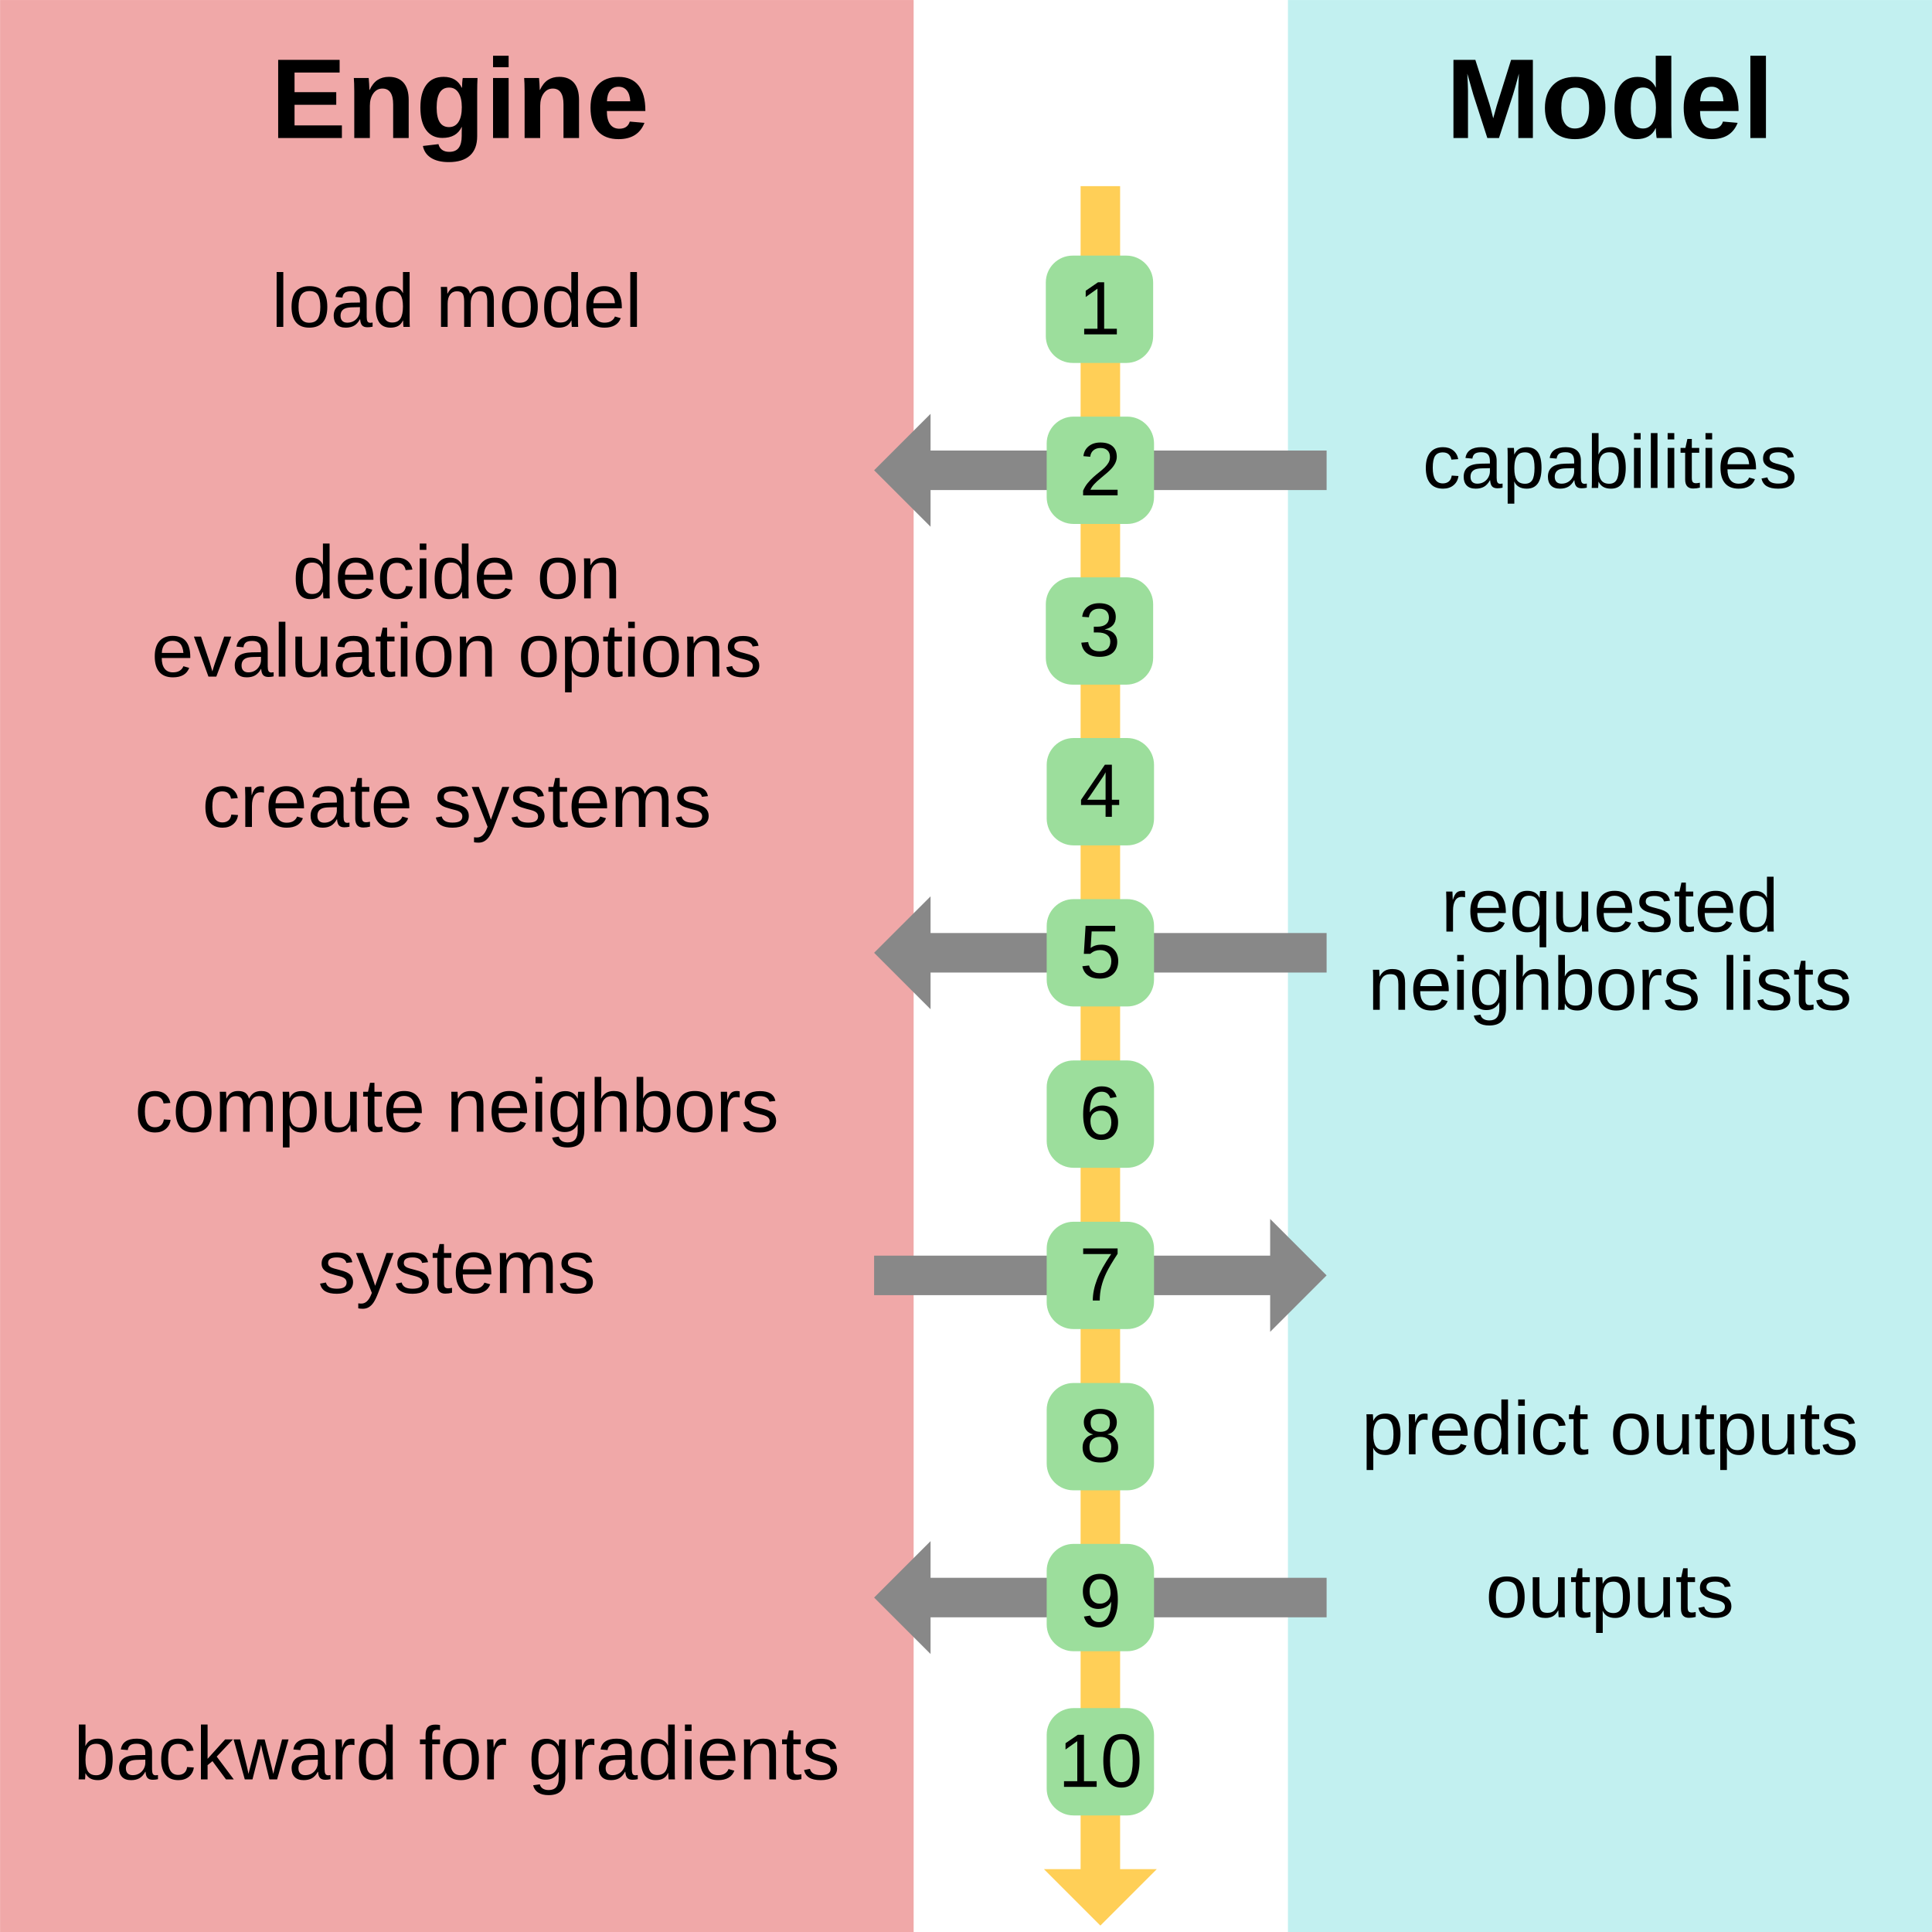
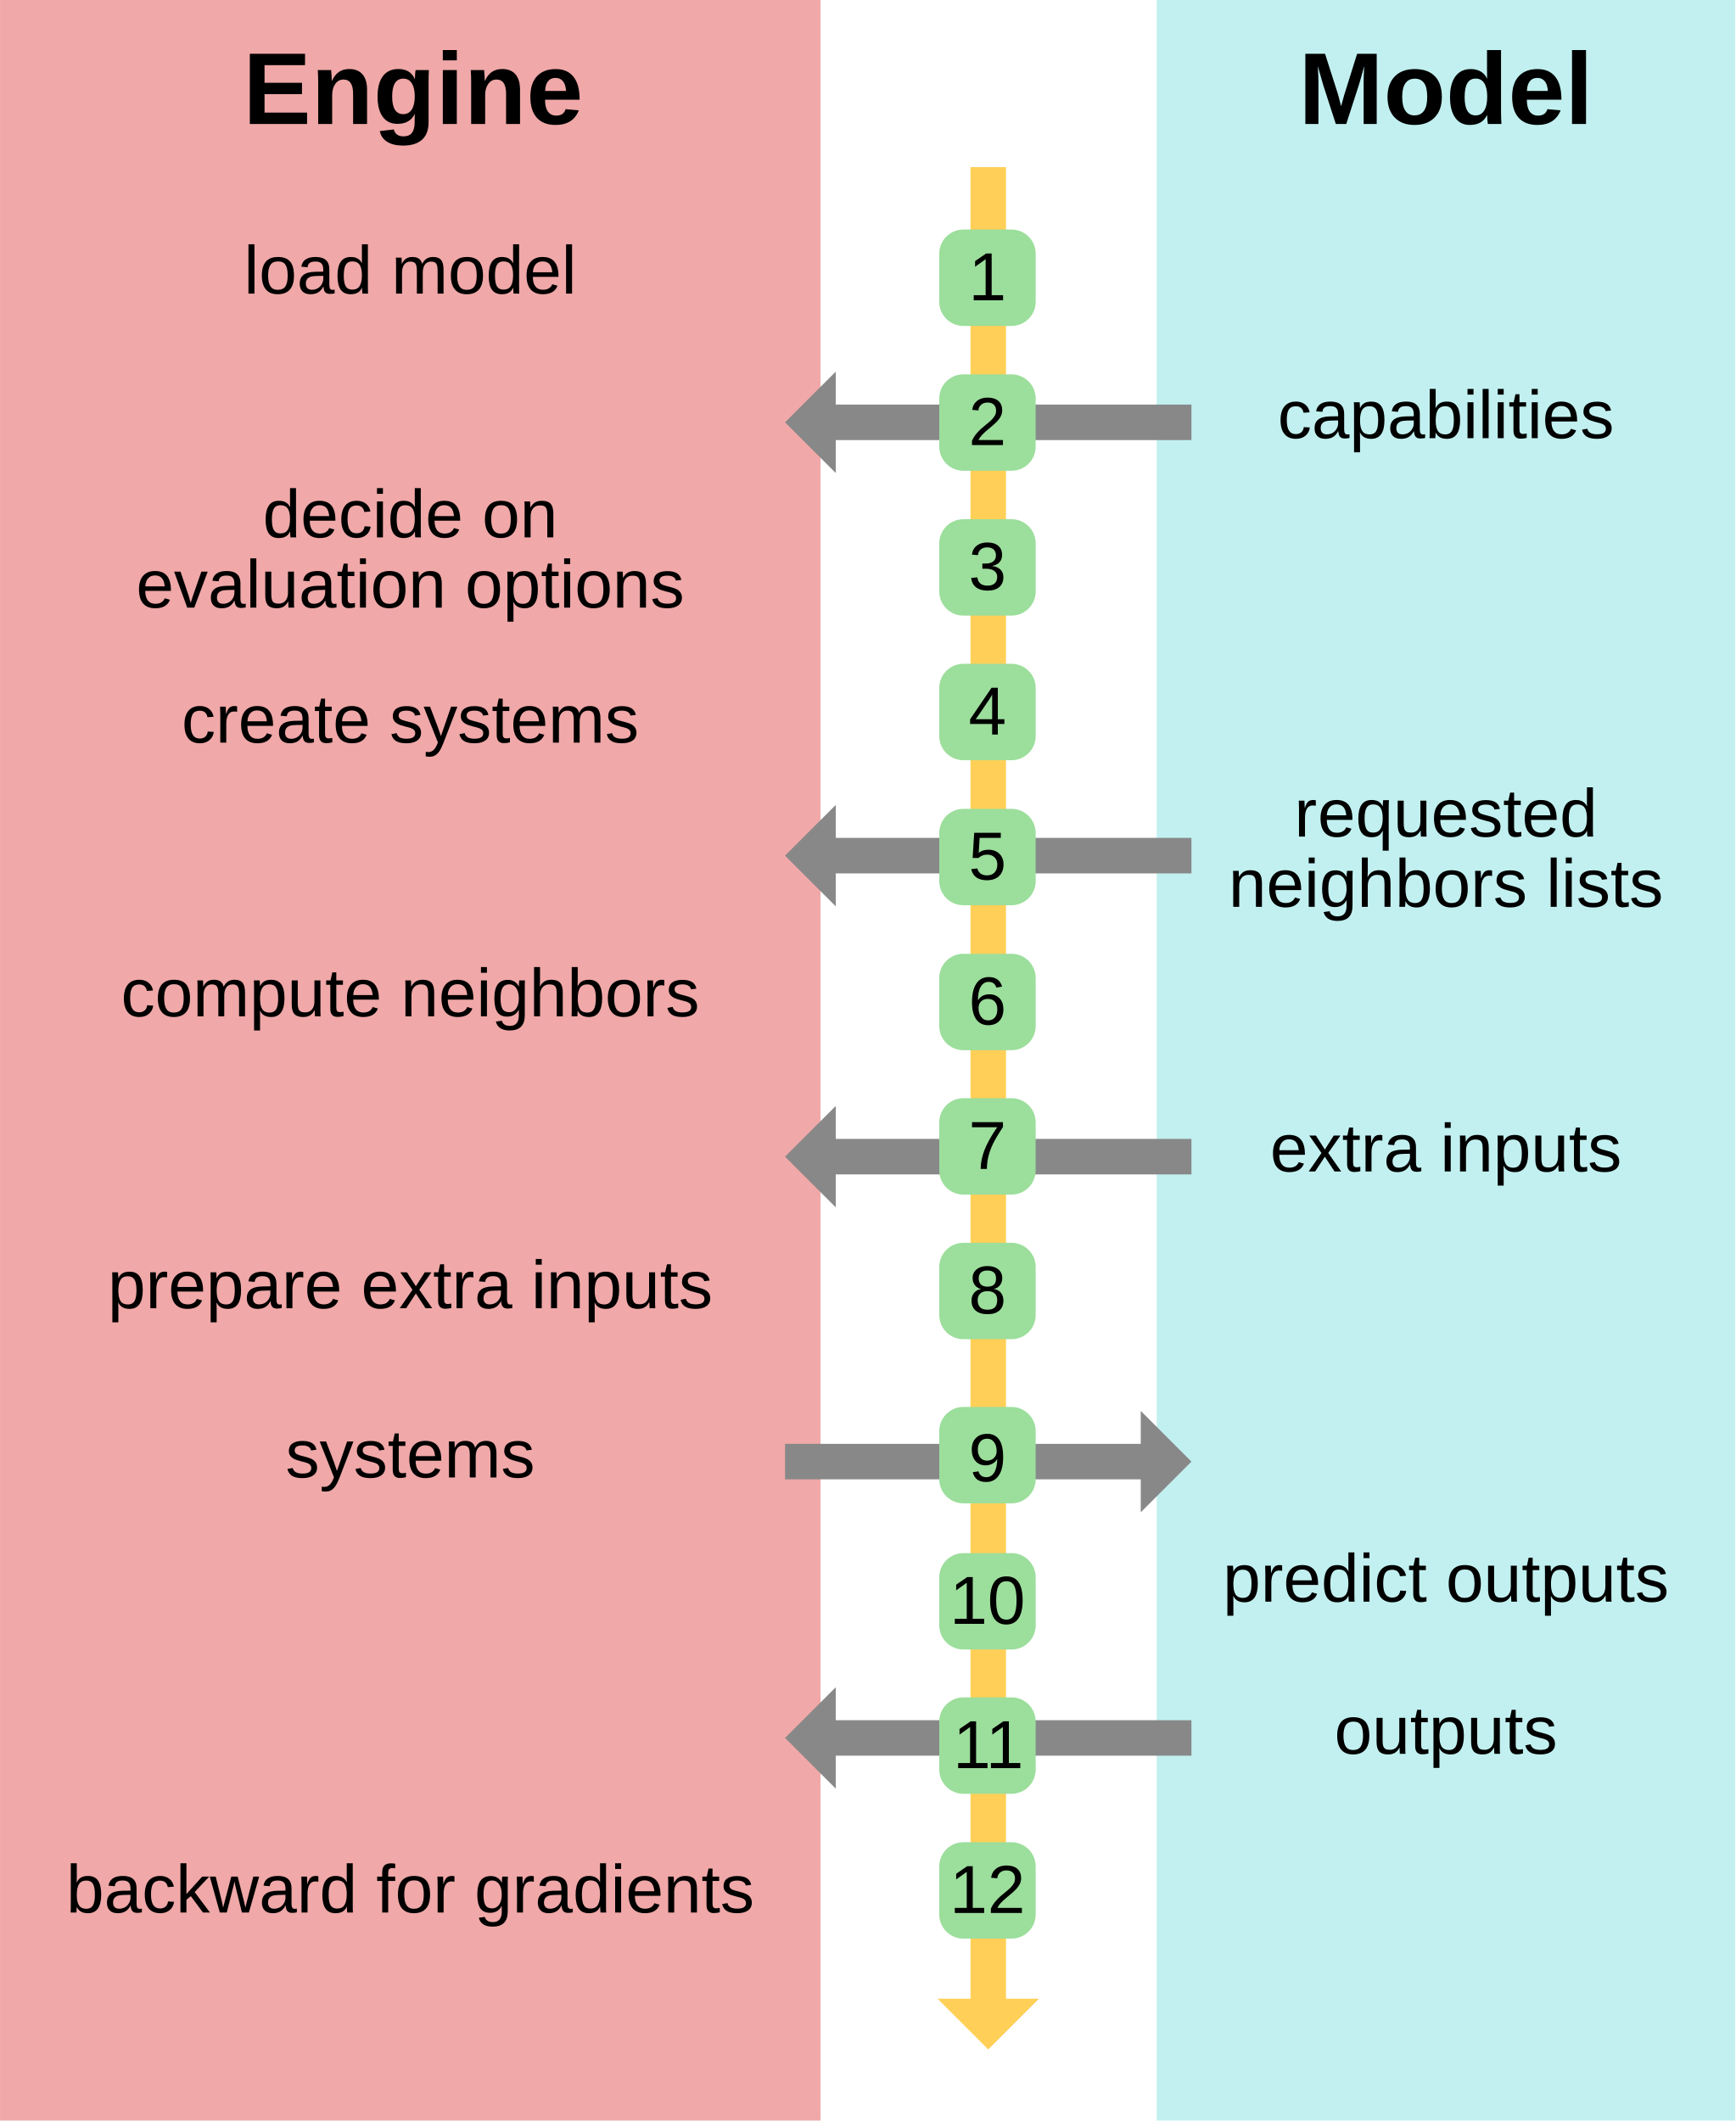
- <svg xmlns="http://www.w3.org/2000/svg" width="100%" height="100%" viewBox="0 0 2126 2126" version="1.1" xml:space="preserve" style="fill-rule:evenodd;clip-rule:evenodd;stroke-linejoin:round;stroke-miterlimit:2;">
-   <g transform="matrix(0.792113,0,0,1,441.965,0)">
-     <g transform="matrix(11.1416,0,0,13.0057,-13252.7,-13181.5)">
-       <rect x="1299.99" y="1013.52" width="80.317" height="163.466" style="fill:rgb(194,240,240);" />
+ <svg xmlns="http://www.w3.org/2000/svg" width="100%" height="100%" viewBox="0 0 2126 2599" version="1.1" xml:space="preserve" style="fill-rule:evenodd;clip-rule:evenodd;stroke-linejoin:round;stroke-miterlimit:2;">
+   <g transform="matrix(8.82537,0,0,15.8958,-10055.7,-16110.7)">
+     <rect x="1299.99" y="1013.52" width="80.317" height="163.466" style="fill:rgb(194,240,240);" />
+   </g>
+   <g transform="matrix(1,0,0,1,1330.29,-61.6458)">
+     <text x="260.733px" y="213.546px" style="font-family:'Arial-BoldMT', 'Arial', sans-serif;font-weight:700;font-size:125px;">Model</text>
+   </g>
+   <g transform="matrix(1,0,0,1,1246.66,353.159)">
+     <text x="318.772px" y="183.761px" style="font-family:'ArialMT', 'Arial', sans-serif;font-size:83.333px;">capabilities</text>
+   </g>
+   <g transform="matrix(1,0,0,1,1246.66,1965.27)">
+     <text x="388.23px" y="183.761px" style="font-family:'ArialMT', 'Arial', sans-serif;font-size:83.333px;">outputs</text>
+   </g>
+   <g transform="matrix(1,0,0,1,1246.66,1778.85)">
+     <text x="251.592px" y="183.761px" style="font-family:'ArialMT', 'Arial', sans-serif;font-size:83.333px;">predict outputs</text>
+   </g>
+   <g transform="matrix(1,0,0,1,1246.66,841.348)">
+     <text x="339.168px" y="183.761px" style="font-family:'ArialMT', 'Arial', sans-serif;font-size:83.333px;">r</text>
+     <text x="367.752px" y="183.761px" style="font-family:'ArialMT', 'Arial', sans-serif;font-size:83.333px;">equested</text>
+     <text x="258.571px" y="269.82px" style="font-family:'ArialMT', 'Arial', sans-serif;font-size:83.333px;">neighbors lists</text>
+   </g>
+   <g transform="matrix(1,0,0,1,1246.66,1251.73)">
+     <text x="309.515px" y="183.761px" style="font-family:'ArialMT', 'Arial', sans-serif;font-size:83.333px;">extra inputs</text>
+   </g>
+   <g transform="matrix(12.5166,0,0,15.8958,-16271.4,-16110.7)">
+     <rect x="1299.99" y="1013.52" width="80.317" height="163.466" style="fill:rgb(240,168,168);" />
+   </g>
+   <g transform="matrix(1,0,0,1,-48.4432,-61.6458)">
+     <text x="346.186px" y="213.546px" style="font-family:'Arial-BoldMT', 'Arial', sans-serif;font-weight:700;font-size:125px;">Engine</text>
+   </g>
+   <g transform="matrix(1,0,0,1,-170.493,175.98)">
+     <text x="469.305px" y="183.761px" style="font-family:'ArialMT', 'Arial', sans-serif;font-size:83.333px;">load model</text>
+   </g>
+   <g transform="matrix(1,0,0,1,-170.493,474.726)">
+     <text x="492.437px" y="183.761px" style="font-family:'ArialMT', 'Arial', sans-serif;font-size:83.333px;">decide on</text>
+     <text x="337.245px" y="269.82px" style="font-family:'ArialMT', 'Arial', sans-serif;font-size:83.333px;">evaluation options</text>
+   </g>
+   <g transform="matrix(1,0,0,1,-170.493,726.217)">
+     <text x="392.97px" y="183.761px" style="font-family:'ArialMT', 'Arial', sans-serif;font-size:83.333px;">create systems</text>
+   </g>
+   <g transform="matrix(1,0,0,1,-170.493,1061.64)">
+     <text x="318.751px" y="183.761px" style="font-family:'ArialMT', 'Arial', sans-serif;font-size:83.333px;">compute neighbors</text>
+   </g>
+   <g transform="matrix(1,0,0,1,-170.493,1419.3)">
+     <text x="302.557px" y="183.761px" style="font-family:'ArialMT', 'Arial', sans-serif;font-size:83.333px;">prepare extra inputs</text>
+   </g>
+   <g transform="matrix(1,0,0,1,-170.493,1626.65)">
+     <text x="520.35px" y="183.761px" style="font-family:'ArialMT', 'Arial', sans-serif;font-size:83.333px;">systems</text>
+   </g>
+   <g transform="matrix(1,0,0,1,-170.493,2159.8)">
+     <text x="251.633px" y="183.761px" style="font-family:'ArialMT', 'Arial', sans-serif;font-size:83.333px;">backward for gradients</text>
+   </g>
+   <g transform="matrix(-1.19453,0,0,1,2269.84,-113.908)">
+     <path d="M678.115,653.156L678.115,609.676L1042.96,609.676L1042.96,569.302L1094.96,631.416L1042.96,693.53L1042.96,653.156L678.115,653.156Z" style="fill:rgb(136,136,136);" />
+   </g>
+   <g transform="matrix(-1.19453,0,0,1,2269.84,417.049)">
+     <path d="M678.115,653.156L678.115,609.676L1042.96,609.676L1042.96,569.302L1094.96,631.416L1042.96,693.53L1042.96,653.156L678.115,653.156Z" style="fill:rgb(136,136,136);" />
+   </g>
+   <g transform="matrix(-1.19453,0,0,1,2269.84,785.907)">
+     <path d="M678.115,653.156L678.115,609.676L1042.96,609.676L1042.96,569.302L1094.96,631.416L1042.96,693.53L1042.96,653.156L678.115,653.156Z" style="fill:rgb(136,136,136);" />
+   </g>
+   <g transform="matrix(1.19453,0,0,1,151.853,1159.59)">
+     <path d="M678.115,653.156L678.115,609.676L1042.96,609.676L1042.96,569.302L1094.96,631.416L1042.96,693.53L1042.96,653.156L678.115,653.156Z" style="fill:rgb(136,136,136);" />
+   </g>
+   <g transform="matrix(-1.19453,0,0,1,2269.84,1498.2)">
+     <path d="M678.115,653.156L678.115,609.676L1042.96,609.676L1042.96,569.302L1094.96,631.416L1042.96,693.53L1042.96,653.156L678.115,653.156Z" style="fill:rgb(136,136,136);" />
+   </g>
+   <g transform="matrix(-1.34538e-15,5.53319,1,-9.45337e-16,579.432,-3547.32)">
+     <path d="M678.115,653.156L678.115,609.676L1083.73,609.676L1083.73,569.302L1094.96,631.416L1083.73,693.53L1083.73,653.156L678.115,653.156Z" style="fill:rgb(255,207,87);" />
+   </g>
+   <g transform="matrix(1,0,0,1,147.856,-37.5913)">
+     <g transform="matrix(0.685835,0,0,0.971985,72.1924,-30.9867)">
+       <path d="M1529.37,390.314C1529.37,373.548 1510.08,359.935 1486.31,359.935L1400.21,359.935C1376.44,359.935 1357.15,373.548 1357.15,390.314L1357.15,451.071C1357.15,467.838 1376.44,481.45 1400.21,481.45L1486.31,481.45C1510.08,481.45 1529.37,467.838 1529.37,451.071L1529.37,390.314Z" style="fill:rgb(156,222,156);" />
    </g>
-     <g transform="matrix(1.26245,0,0,1,1121.47,-61.6458)">
-       <text x="260.733px" y="213.546px" style="font-family:'Arial-BoldMT', 'Arial', sans-serif;font-weight:700;font-size:125px;">Model</text>
-     </g>
-     <g transform="matrix(1.26245,0,0,1,1015.89,353.159)">
-       <text x="318.772px" y="183.761px" style="font-family:'ArialMT', 'Arial', sans-serif;font-size:83.333px;">capabilities</text>
-     </g>
-     <g transform="matrix(1.26245,0,0,1,1015.89,1595.86)">
-       <text x="388.23px" y="183.761px" style="font-family:'ArialMT', 'Arial', sans-serif;font-size:83.333px;">outputs</text>
-     </g>
-     <g transform="matrix(1.26245,0,0,1,1015.89,1416.57)">
-       <text x="251.592px" y="183.761px" style="font-family:'ArialMT', 'Arial', sans-serif;font-size:83.333px;">predict outputs</text>
-     </g>
-     <g transform="matrix(1.26245,0,0,1,1015.89,841.348)">
-       <text x="339.168px" y="183.761px" style="font-family:'ArialMT', 'Arial', sans-serif;font-size:83.333px;">r</text>
-       <text x="367.752px" y="183.761px" style="font-family:'ArialMT', 'Arial', sans-serif;font-size:83.333px;">equested</text>
-       <text x="258.571px" y="269.82px" style="font-family:'ArialMT', 'Arial', sans-serif;font-size:83.333px;">neighbors lists</text>
+     <g transform="matrix(1,0,0,1,38.9051,-56.0524)">
+       <text x="999.952px" y="461.591px" style="font-family:'ArialMT', 'Arial', sans-serif;font-size:83.333px;">1</text>
    </g>
  </g>
-   <g transform="matrix(1.12341,0,0,1,0,0)">
-     <g transform="matrix(11.1416,0,0,13.0057,-14483.9,-13181.5)">
-       <rect x="1299.99" y="1013.52" width="80.317" height="163.466" style="fill:rgb(240,168,168);" />
+   <g transform="matrix(1,0,0,1,147.856,139.868)">
+     <g transform="matrix(0.685835,0,0,0.971985,72.1924,-30.9867)">
+       <path d="M1529.37,390.314C1529.37,373.548 1510.08,359.935 1486.31,359.935L1400.21,359.935C1376.44,359.935 1357.15,373.548 1357.15,390.314L1357.15,451.071C1357.15,467.838 1376.44,481.45 1400.21,481.45L1486.31,481.45C1510.08,481.45 1529.37,467.838 1529.37,451.071L1529.37,390.314Z" style="fill:rgb(156,222,156);" />
    </g>
-     <g transform="matrix(0.890144,0,0,1,-43.1214,-61.6458)">
-       <text x="346.186px" y="213.546px" style="font-family:'Arial-BoldMT', 'Arial', sans-serif;font-weight:700;font-size:125px;">Engine</text>
-     </g>
-     <g transform="matrix(0.890144,0,0,1,-151.763,175.98)">
-       <text x="469.305px" y="183.761px" style="font-family:'ArialMT', 'Arial', sans-serif;font-size:83.333px;">load model</text>
-     </g>
-     <g transform="matrix(0.890144,0,0,1,-151.763,474.726)">
-       <text x="492.437px" y="183.761px" style="font-family:'ArialMT', 'Arial', sans-serif;font-size:83.333px;">decide on</text>
-       <text x="337.245px" y="269.82px" style="font-family:'ArialMT', 'Arial', sans-serif;font-size:83.333px;">evaluation options</text>
-     </g>
-     <g transform="matrix(0.890144,0,0,1,-151.763,726.217)">
-       <text x="392.97px" y="183.761px" style="font-family:'ArialMT', 'Arial', sans-serif;font-size:83.333px;">create systems</text>
-     </g>
-     <g transform="matrix(0.890144,0,0,1,-151.763,1061.64)">
-       <text x="318.751px" y="183.761px" style="font-family:'ArialMT', 'Arial', sans-serif;font-size:83.333px;">compute neighbors</text>
-     </g>
-     <g transform="matrix(0.890144,0,0,1,-151.763,1239.12)">
-       <text x="520.35px" y="183.761px" style="font-family:'ArialMT', 'Arial', sans-serif;font-size:83.333px;">systems</text>
-     </g>
-     <g transform="matrix(0.890144,0,0,1,-151.763,1774.33)">
-       <text x="251.633px" y="183.761px" style="font-family:'ArialMT', 'Arial', sans-serif;font-size:83.333px;">backward for gradients</text>
+     <g transform="matrix(1,0,0,1,38.9051,-56.0524)">
+       <text x="999.952px" y="461.591px" style="font-family:'ArialMT', 'Arial', sans-serif;font-size:83.333px;">2</text>
    </g>
  </g>
-   <g transform="matrix(1,0,0,1,147.856,0)">
-     <g transform="matrix(-1.19453,0,0,1,2121.99,-113.908)">
-       <path d="M678.115,653.156L678.115,609.676L1042.96,609.676L1042.96,569.302L1094.96,631.416L1042.96,693.53L1042.96,653.156L678.115,653.156Z" style="fill:rgb(136,136,136);" />
+   <g transform="matrix(1,0,0,1,147.856,317.362)">
+     <g transform="matrix(0.685835,0,0,0.971985,72.1924,-30.9867)">
+       <path d="M1529.37,390.314C1529.37,373.548 1510.08,359.935 1486.31,359.935L1400.21,359.935C1376.44,359.935 1357.15,373.548 1357.15,390.314L1357.15,451.071C1357.15,467.838 1376.44,481.45 1400.21,481.45L1486.31,481.45C1510.08,481.45 1529.37,467.838 1529.37,451.071L1529.37,390.314Z" style="fill:rgb(156,222,156);" />
    </g>
-     <g transform="matrix(-1.19453,0,0,1,2121.99,417.049)">
-       <path d="M678.115,653.156L678.115,609.676L1042.96,609.676L1042.96,569.302L1094.96,631.416L1042.96,693.53L1042.96,653.156L678.115,653.156Z" style="fill:rgb(136,136,136);" />
+     <g transform="matrix(1,0,0,1,38.9051,-56.0524)">
+       <text x="999.952px" y="461.591px" style="font-family:'ArialMT', 'Arial', sans-serif;font-size:83.333px;">3</text>
    </g>
-     <g transform="matrix(1.19453,0,0,1,3.99724,772.051)">
-       <path d="M678.115,653.156L678.115,609.676L1042.96,609.676L1042.96,569.302L1094.96,631.416L1042.96,693.53L1042.96,653.156L678.115,653.156Z" style="fill:rgb(136,136,136);" />
+   </g>
+   <g transform="matrix(1,0,0,1,147.856,494.542)">
+     <g transform="matrix(0.685835,0,0,0.971985,72.1924,-30.9867)">
+       <path d="M1529.37,390.314C1529.37,373.548 1510.08,359.935 1486.31,359.935L1400.21,359.935C1376.44,359.935 1357.15,373.548 1357.15,390.314L1357.15,451.071C1357.15,467.838 1376.44,481.45 1400.21,481.45L1486.31,481.45C1510.08,481.45 1529.37,467.838 1529.37,451.071L1529.37,390.314Z" style="fill:rgb(156,222,156);" />
    </g>
-     <g transform="matrix(-1.19453,0,0,1,2121.99,1126.57)">
-       <path d="M678.115,653.156L678.115,609.676L1042.96,609.676L1042.96,569.302L1094.96,631.416L1042.96,693.53L1042.96,653.156L678.115,653.156Z" style="fill:rgb(136,136,136);" />
+     <g transform="matrix(1,0,0,1,38.9051,-56.0524)">
+       <text x="999.952px" y="461.591px" style="font-family:'ArialMT', 'Arial', sans-serif;font-size:83.333px;">4</text>
    </g>
-     <g>
-       <g transform="matrix(-1.07875e-15,4.59195,1,-7.36342e-16,431.576,-2909.06)">
-         <path d="M678.115,653.156L678.115,609.676L1081.43,609.676L1081.43,569.302L1094.96,631.416L1081.43,693.53L1081.43,653.156L678.115,653.156Z" style="fill:rgb(255,207,87);" />
-       </g>
-       <g transform="matrix(1,0,0,1,0,-37.5913)">
-         <g transform="matrix(0.685835,0,0,0.971985,72.1924,-30.9867)">
-           <path d="M1529.37,390.314C1529.37,373.548 1510.08,359.935 1486.31,359.935L1400.21,359.935C1376.44,359.935 1357.15,373.548 1357.15,390.314L1357.15,451.071C1357.15,467.838 1376.44,481.45 1400.21,481.45L1486.31,481.45C1510.08,481.45 1529.37,467.838 1529.37,451.071L1529.37,390.314Z" style="fill:rgb(156,222,156);" />
-         </g>
-         <g transform="matrix(1,0,0,1,38.9051,-56.0524)">
-           <text x="999.952px" y="461.591px" style="font-family:'ArialMT', 'Arial', sans-serif;font-size:83.333px;">1</text>
-         </g>
-       </g>
-       <g transform="matrix(1,0,0,1,0.961632,139.588)">
-         <g transform="matrix(0.685835,0,0,0.971985,72.1924,-30.9867)">
-           <path d="M1529.37,390.314C1529.37,373.548 1510.08,359.935 1486.31,359.935L1400.21,359.935C1376.44,359.935 1357.15,373.548 1357.15,390.314L1357.15,451.071C1357.15,467.838 1376.44,481.45 1400.21,481.45L1486.31,481.45C1510.08,481.45 1529.37,467.838 1529.37,451.071L1529.37,390.314Z" style="fill:rgb(156,222,156);" />
-         </g>
-         <g transform="matrix(1,0,0,1,38.9051,-56.0524)">
-           <text x="999.952px" y="461.591px" style="font-family:'ArialMT', 'Arial', sans-serif;font-size:83.333px;">2</text>
-         </g>
-       </g>
-       <g transform="matrix(1,0,0,1,-1.13687e-13,316.42)">
-         <g transform="matrix(0.685835,0,0,0.971985,72.1924,-30.9867)">
-           <path d="M1529.37,390.314C1529.37,373.548 1510.08,359.935 1486.31,359.935L1400.21,359.935C1376.44,359.935 1357.15,373.548 1357.15,390.314L1357.15,451.071C1357.15,467.838 1376.44,481.45 1400.21,481.45L1486.31,481.45C1510.08,481.45 1529.37,467.838 1529.37,451.071L1529.37,390.314Z" style="fill:rgb(156,222,156);" />
-         </g>
-         <g transform="matrix(1,0,0,1,38.9051,-56.0524)">
-           <text x="999.952px" y="461.591px" style="font-family:'ArialMT', 'Arial', sans-serif;font-size:83.333px;">3</text>
-         </g>
-       </g>
-       <g transform="matrix(1,0,0,1,0.961632,493.281)">
-         <g transform="matrix(0.685835,0,0,0.971985,72.1924,-30.9867)">
-           <path d="M1529.37,390.314C1529.37,373.548 1510.08,359.935 1486.31,359.935L1400.21,359.935C1376.44,359.935 1357.15,373.548 1357.15,390.314L1357.15,451.071C1357.15,467.838 1376.44,481.45 1400.21,481.45L1486.31,481.45C1510.08,481.45 1529.37,467.838 1529.37,451.071L1529.37,390.314Z" style="fill:rgb(156,222,156);" />
-         </g>
-         <g transform="matrix(1,0,0,1,38.9051,-56.0524)">
-           <text x="999.952px" y="461.591px" style="font-family:'ArialMT', 'Arial', sans-serif;font-size:83.333px;">4</text>
-         </g>
-       </g>
-       <g transform="matrix(1,0,0,1,0.961632,670.545)">
-         <g transform="matrix(0.685835,0,0,0.971985,72.1924,-30.9867)">
-           <path d="M1529.37,390.314C1529.37,373.548 1510.08,359.935 1486.31,359.935L1400.21,359.935C1376.44,359.935 1357.15,373.548 1357.15,390.314L1357.15,451.071C1357.15,467.838 1376.44,481.45 1400.21,481.45L1486.31,481.45C1510.08,481.45 1529.37,467.838 1529.37,451.071L1529.37,390.314Z" style="fill:rgb(156,222,156);" />
-         </g>
-         <g transform="matrix(1,0,0,1,38.9051,-56.0524)">
-           <text x="999.952px" y="461.591px" style="font-family:'ArialMT', 'Arial', sans-serif;font-size:83.333px;">5</text>
-         </g>
-       </g>
-       <g transform="matrix(1,0,0,1,0.961632,848.066)">
-         <g transform="matrix(0.685835,0,0,0.971985,72.1924,-30.9867)">
-           <path d="M1529.37,390.314C1529.37,373.548 1510.08,359.935 1486.31,359.935L1400.21,359.935C1376.44,359.935 1357.15,373.548 1357.15,390.314L1357.15,451.071C1357.15,467.838 1376.44,481.45 1400.21,481.45L1486.31,481.45C1510.08,481.45 1529.37,467.838 1529.37,451.071L1529.37,390.314Z" style="fill:rgb(156,222,156);" />
-         </g>
-         <g transform="matrix(1,0,0,1,38.9051,-56.0524)">
-           <text x="999.952px" y="461.591px" style="font-family:'ArialMT', 'Arial', sans-serif;font-size:83.333px;">6</text>
-         </g>
-       </g>
-       <g transform="matrix(1,0,0,1,0.961632,1025.55)">
-         <g transform="matrix(0.685835,0,0,0.971985,72.1924,-30.9867)">
-           <path d="M1529.37,390.314C1529.37,373.548 1510.08,359.935 1486.31,359.935L1400.21,359.935C1376.44,359.935 1357.15,373.548 1357.15,390.314L1357.15,451.071C1357.15,467.838 1376.44,481.45 1400.21,481.45L1486.31,481.45C1510.08,481.45 1529.37,467.838 1529.37,451.071L1529.37,390.314Z" style="fill:rgb(156,222,156);" />
-         </g>
-         <g transform="matrix(1,0,0,1,38.9051,-56.0524)">
-           <text x="999.952px" y="461.591px" style="font-family:'ArialMT', 'Arial', sans-serif;font-size:83.333px;">7</text>
-         </g>
-       </g>
-       <g transform="matrix(1,0,0,1,0.961632,1203)">
-         <g transform="matrix(0.685835,0,0,0.971985,72.1924,-30.9867)">
-           <path d="M1529.37,390.314C1529.37,373.548 1510.08,359.935 1486.31,359.935L1400.21,359.935C1376.44,359.935 1357.15,373.548 1357.15,390.314L1357.15,451.071C1357.15,467.838 1376.44,481.45 1400.21,481.45L1486.31,481.45C1510.08,481.45 1529.37,467.838 1529.37,451.071L1529.37,390.314Z" style="fill:rgb(156,222,156);" />
-         </g>
-         <g transform="matrix(1,0,0,1,38.9051,-56.0524)">
-           <text x="999.952px" y="461.591px" style="font-family:'ArialMT', 'Arial', sans-serif;font-size:83.333px;">8</text>
-         </g>
-       </g>
-       <g transform="matrix(1,0,0,1,0.961632,1380.06)">
-         <g transform="matrix(0.685835,0,0,0.971985,72.1924,-30.9867)">
-           <path d="M1529.37,390.314C1529.37,373.548 1510.08,359.935 1486.31,359.935L1400.21,359.935C1376.44,359.935 1357.15,373.548 1357.15,390.314L1357.15,451.071C1357.15,467.838 1376.44,481.45 1400.21,481.45L1486.31,481.45C1510.08,481.45 1529.37,467.838 1529.37,451.071L1529.37,390.314Z" style="fill:rgb(156,222,156);" />
-         </g>
-         <g transform="matrix(1,0,0,1,38.9051,-51.5984)">
-           <text x="999.952px" y="461.591px" style="font-family:'ArialMT', 'Arial', sans-serif;font-size:83.333px;">9</text>
-         </g>
-       </g>
-       <g transform="matrix(1,0,0,1,0.961632,1560.76)">
-         <g transform="matrix(0.685835,0,0,0.971985,72.1924,-30.9867)">
-           <path d="M1529.37,390.314C1529.37,373.548 1510.08,359.935 1486.31,359.935L1400.21,359.935C1376.44,359.935 1357.15,373.548 1357.15,390.314L1357.15,451.071C1357.15,467.838 1376.44,481.45 1400.21,481.45L1486.31,481.45C1510.08,481.45 1529.37,467.838 1529.37,451.071L1529.37,390.314Z" style="fill:rgb(156,222,156);" />
-         </g>
-         <g transform="matrix(1,0,0,1,38.9051,-56.0524)">
-           <text x="976.779px" y="461.591px" style="font-family:'ArialMT', 'Arial', sans-serif;font-size:83.333px;">10</text>
-         </g>
-       </g>
+   </g>
+   <g transform="matrix(1,0,0,1,147.856,672.277)">
+     <g transform="matrix(0.685835,0,0,0.971985,72.1924,-30.9867)">
+       <path d="M1529.37,390.314C1529.37,373.548 1510.08,359.935 1486.31,359.935L1400.21,359.935C1376.44,359.935 1357.15,373.548 1357.15,390.314L1357.15,451.071C1357.15,467.838 1376.44,481.45 1400.21,481.45L1486.31,481.45C1510.08,481.45 1529.37,467.838 1529.37,451.071L1529.37,390.314Z" style="fill:rgb(156,222,156);" />
+     </g>
+     <g transform="matrix(1,0,0,1,38.9051,-56.0524)">
+       <text x="999.952px" y="461.591px" style="font-family:'ArialMT', 'Arial', sans-serif;font-size:83.333px;">5</text>
+     </g>
+   </g>
+   <g transform="matrix(1,0,0,1,147.856,849.89)">
+     <g transform="matrix(0.685835,0,0,0.971985,72.1924,-30.9867)">
+       <path d="M1529.37,390.314C1529.37,373.548 1510.08,359.935 1486.31,359.935L1400.21,359.935C1376.44,359.935 1357.15,373.548 1357.15,390.314L1357.15,451.071C1357.15,467.838 1376.44,481.45 1400.21,481.45L1486.31,481.45C1510.08,481.45 1529.37,467.838 1529.37,451.071L1529.37,390.314Z" style="fill:rgb(156,222,156);" />
+     </g>
+     <g transform="matrix(1,0,0,1,38.9051,-56.0524)">
+       <text x="999.952px" y="461.591px" style="font-family:'ArialMT', 'Arial', sans-serif;font-size:83.333px;">6</text>
+     </g>
+   </g>
+   <g transform="matrix(1,0,0,1,147.856,1026.83)">
+     <g transform="matrix(0.685835,0,0,0.971985,72.1924,-30.9867)">
+       <path d="M1529.37,390.314C1529.37,373.548 1510.08,359.935 1486.31,359.935L1400.21,359.935C1376.44,359.935 1357.15,373.548 1357.15,390.314L1357.15,451.071C1357.15,467.838 1376.44,481.45 1400.21,481.45L1486.31,481.45C1510.08,481.45 1529.37,467.838 1529.37,451.071L1529.37,390.314Z" style="fill:rgb(156,222,156);" />
+     </g>
+     <g transform="matrix(1,0,0,1,38.9051,-56.0524)">
+       <text x="999.952px" y="461.591px" style="font-family:'ArialMT', 'Arial', sans-serif;font-size:83.333px;">7</text>
+     </g>
+   </g>
+   <g transform="matrix(1,0,0,1,147.856,1204.02)">
+     <g transform="matrix(0.685835,0,0,0.971985,72.1924,-30.9867)">
+       <path d="M1529.37,390.314C1529.37,373.548 1510.08,359.935 1486.31,359.935L1400.21,359.935C1376.44,359.935 1357.15,373.548 1357.15,390.314L1357.15,451.071C1357.15,467.838 1376.44,481.45 1400.21,481.45L1486.31,481.45C1510.08,481.45 1529.37,467.838 1529.37,451.071L1529.37,390.314Z" style="fill:rgb(156,222,156);" />
+     </g>
+     <g transform="matrix(1,0,0,1,38.9051,-56.0524)">
+       <text x="999.952px" y="461.591px" style="font-family:'ArialMT', 'Arial', sans-serif;font-size:83.333px;">8</text>
+     </g>
+   </g>
+   <g transform="matrix(1,0,0,1,147.856,1405.17)">
+     <g transform="matrix(0.685835,0,0,0.971985,72.1924,-30.9867)">
+       <path d="M1529.37,390.314C1529.37,373.548 1510.08,359.935 1486.31,359.935L1400.21,359.935C1376.44,359.935 1357.15,373.548 1357.15,390.314L1357.15,451.071C1357.15,467.838 1376.44,481.45 1400.21,481.45L1486.31,481.45C1510.08,481.45 1529.37,467.838 1529.37,451.071L1529.37,390.314Z" style="fill:rgb(156,222,156);" />
+     </g>
+     <g transform="matrix(1,0,0,1,38.9051,-51.5984)">
+       <text x="999.952px" y="461.591px" style="font-family:'ArialMT', 'Arial', sans-serif;font-size:83.333px;">9</text>
+     </g>
+   </g>
+   <g transform="matrix(1,0,0,1,147.856,1584.28)">
+     <g transform="matrix(0.685835,0,0,0.971985,72.1924,-30.9867)">
+       <path d="M1529.37,390.314C1529.37,373.548 1510.08,359.935 1486.31,359.935L1400.21,359.935C1376.44,359.935 1357.15,373.548 1357.15,390.314L1357.15,451.071C1357.15,467.838 1376.44,481.45 1400.21,481.45L1486.31,481.45C1510.08,481.45 1529.37,467.838 1529.37,451.071L1529.37,390.314Z" style="fill:rgb(156,222,156);" />
+     </g>
+     <g transform="matrix(1,0,0,1,38.9051,-56.0524)">
+       <text x="976.779px" y="461.591px" style="font-family:'ArialMT', 'Arial', sans-serif;font-size:83.333px;">10</text>
+     </g>
+   </g>
+   <g transform="matrix(1,0,0,1,147.856,1761.06)">
+     <g transform="matrix(0.685835,0,0,0.971985,72.1924,-30.9867)">
+       <path d="M1529.37,390.314C1529.37,373.548 1510.08,359.935 1486.31,359.935L1400.21,359.935C1376.44,359.935 1357.15,373.548 1357.15,390.314L1357.15,451.071C1357.15,467.838 1376.44,481.45 1400.21,481.45L1486.31,481.45C1510.08,481.45 1529.37,467.838 1529.37,451.071L1529.37,390.314Z" style="fill:rgb(156,222,156);" />
+     </g>
+     <g transform="matrix(1,0,0,1,39.9051,-56.0524)">
+       <text x="979.872px" y="461.591px" style="font-family:'ArialMT', 'Arial', sans-serif;font-size:83.333px;">1<tspan x="1020.03px " y="461.591px ">1</tspan>
+       </text>
+     </g>
+   </g>
+   <g transform="matrix(1,0,0,1,147.856,1938.54)">
+     <g transform="matrix(0.685835,0,0,0.971985,72.1924,-30.9867)">
+       <path d="M1529.37,390.314C1529.37,373.548 1510.08,359.935 1486.31,359.935L1400.21,359.935C1376.44,359.935 1357.15,373.548 1357.15,390.314L1357.15,451.071C1357.15,467.838 1376.44,481.45 1400.21,481.45L1486.31,481.45C1510.08,481.45 1529.37,467.838 1529.37,451.071L1529.37,390.314Z" style="fill:rgb(156,222,156);" />
+     </g>
+     <g transform="matrix(1,0,0,1,38.9051,-56.0524)">
+       <text x="976.779px" y="461.591px" style="font-family:'ArialMT', 'Arial', sans-serif;font-size:83.333px;">12</text>
    </g>
  </g>
</svg>
